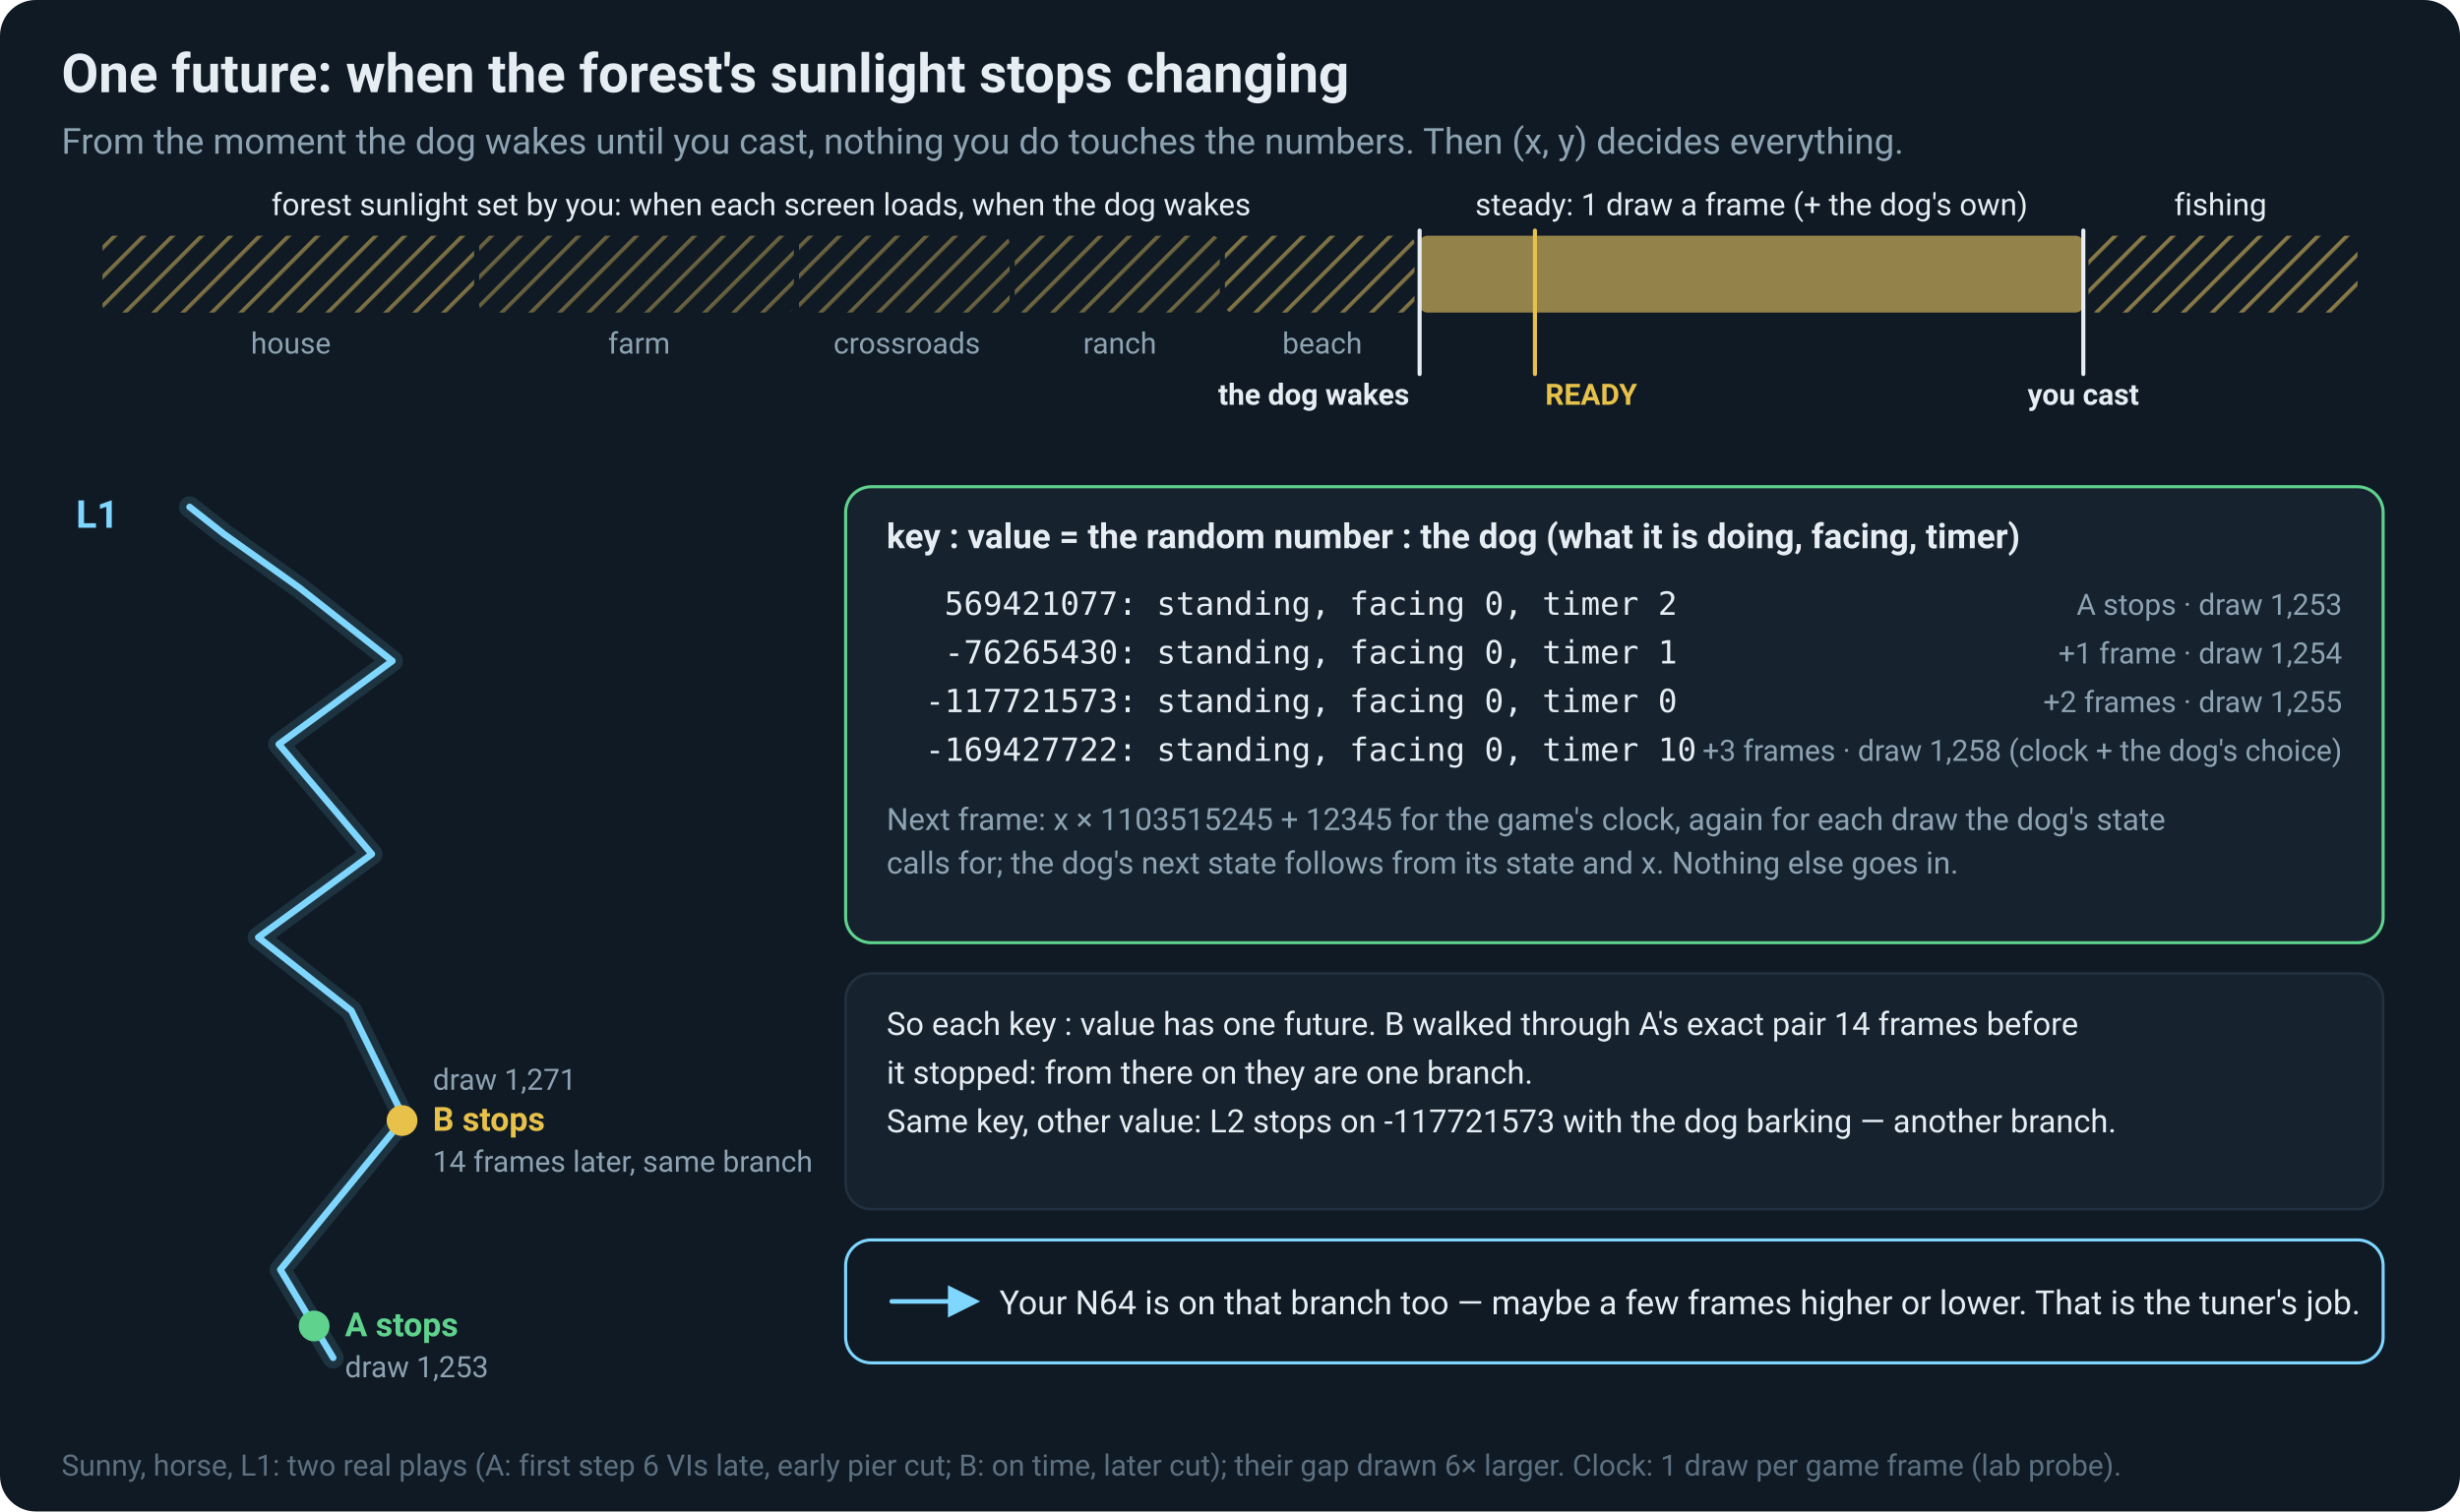
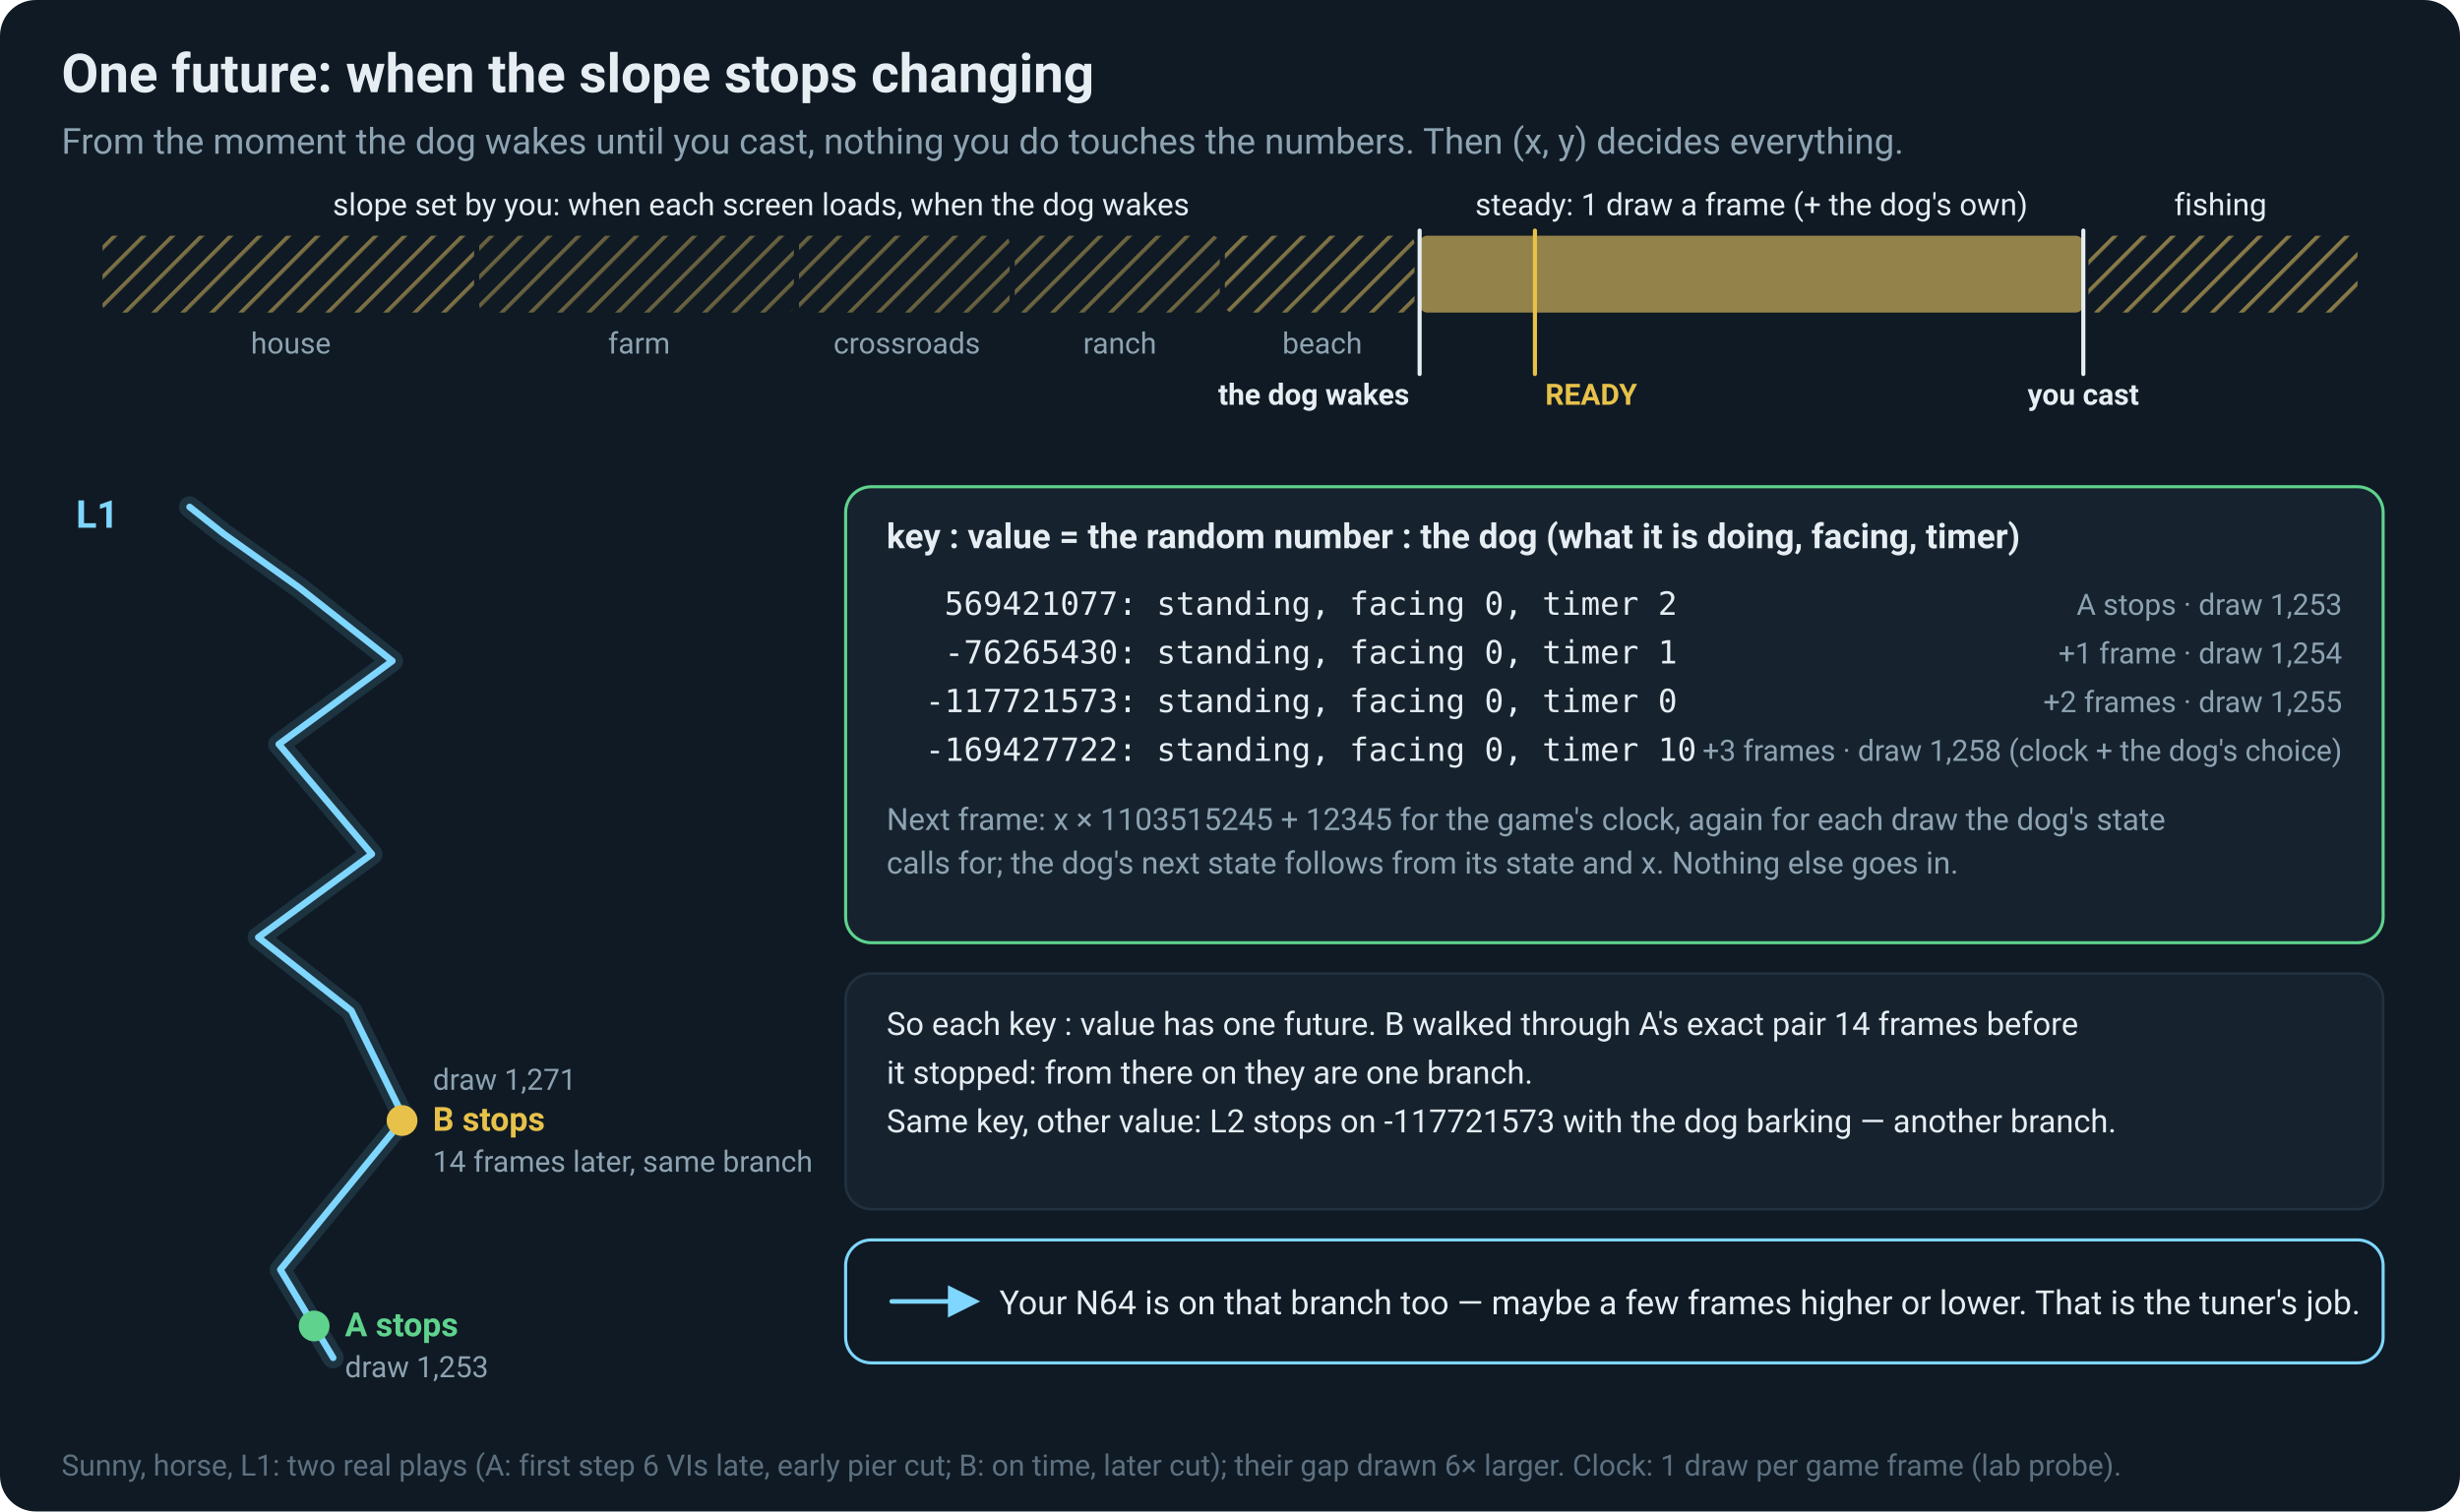
- <svg xmlns="http://www.w3.org/2000/svg" viewBox="0 0 960 590" width="960" height="590" role="img" aria-label="One future: when the forest's sunlight stops changing" font-family="system-ui,-apple-system,'Segoe UI',Roboto,Helvetica,Arial,sans-serif">
+ <svg xmlns="http://www.w3.org/2000/svg" viewBox="0 0 960 590" width="960" height="590" role="img" aria-label="One future: when the slope stops changing" font-family="system-ui,-apple-system,'Segoe UI',Roboto,Helvetica,Arial,sans-serif">
  <defs>
    <pattern id="hatchsun" width="8" height="8" patternUnits="userSpaceOnUse" patternTransform="rotate(45)">
      <line x1="0" y1="0" x2="0" y2="8" stroke="#ffd76a" stroke-width="3" opacity="0.55" />
    </pattern>
    <marker id="ar7fd6ff" viewBox="0 0 10 10" refX="8" refY="5" markerWidth="7" markerHeight="7" orient="auto-start-reverse">
      <path d="M0,0 L10,5 L0,10 Z" fill="#7fd6ff" />
    </marker>
  </defs>
  <rect x="0" y="0" width="960" height="590" rx="14" fill="#0f1a24" />
-   <text x="24" y="36" font-size="21" font-weight="700" fill="#e6edf3">One future: when the forest's sunlight stops changing</text>
+   <text x="24" y="36" font-size="21" font-weight="700" fill="#e6edf3">One future: when the slope stops changing</text>
  <text x="24" y="60" font-size="14" fill="#8ea3b2">From the moment the dog wakes until you cast, nothing you do touches the numbers. Then (x, y) decides everything.</text>
  <rect x="40.0" y="92.0" width="145.0" height="30.0" rx="3" fill="url(#hatchsun)" stroke="none" stroke-width="0" opacity="0.812" />
  <text x="113.5" y="138.0" font-size="11.5" fill="#8ea3b2" text-anchor="middle" font-weight="normal">house</text>
  <rect x="187.0" y="92.0" width="122.8" height="30.0" rx="3" fill="url(#hatchsun)" stroke="none" stroke-width="0" opacity="0.67" />
  <text x="249.4" y="138.0" font-size="11.5" fill="#8ea3b2" text-anchor="middle" font-weight="normal">farm</text>
  <rect x="311.8" y="92.0" width="82.2" height="30.0" rx="3" fill="url(#hatchsun)" stroke="none" stroke-width="0" opacity="0.67" />
  <text x="353.9" y="138.0" font-size="11.5" fill="#8ea3b2" text-anchor="middle" font-weight="normal">crossroads</text>
  <rect x="396.0" y="92.0" width="80.0" height="30.0" rx="3" fill="url(#hatchsun)" stroke="none" stroke-width="0" opacity="0.706" />
  <text x="437.0" y="138.0" font-size="11.5" fill="#8ea3b2" text-anchor="middle" font-weight="normal">ranch</text>
  <rect x="478.0" y="92.0" width="74.0" height="30.0" rx="3" fill="url(#hatchsun)" stroke="none" stroke-width="0" opacity="0.837" />
  <text x="516.0" y="138.0" font-size="11.5" fill="#8ea3b2" text-anchor="middle" font-weight="normal">beach</text>
  <rect x="554.0" y="92.0" width="259.0" height="30.0" rx="3" fill="#ffd76a" stroke="none" stroke-width="0" opacity="0.55" />
  <rect x="815.0" y="92.0" width="105.0" height="30.0" rx="3" fill="url(#hatchsun)" stroke="none" stroke-width="0" opacity="0.9" />
-   <text x="297.0" y="84.0" font-size="12" fill="#e6edf3" text-anchor="middle" font-weight="normal">forest sunlight set by you: when each screen loads, when the dog wakes</text>
+   <text x="297.0" y="84.0" font-size="12" fill="#e6edf3" text-anchor="middle" font-weight="normal">slope set by you: when each screen loads, when the dog wakes</text>
  <text x="683.5" y="84.0" font-size="12" fill="#e6edf3" text-anchor="middle" font-weight="normal">steady: 1 draw a frame (+ the dog's own)</text>
  <text x="866.5" y="84.0" font-size="12" fill="#e6edf3" text-anchor="middle" font-weight="normal">fishing</text>
  <line x1="554.0" y1="90.0" x2="554.0" y2="146.0" stroke="#e6edf3" stroke-width="1.6" stroke-linecap="round" />
  <text x="550.0" y="158.0" font-size="11.5" fill="#e6edf3" text-anchor="end" font-weight="bold">the dog wakes</text>
  <line x1="599.0" y1="90.0" x2="599.0" y2="146.0" stroke="#e7c14a" stroke-width="1.6" stroke-linecap="round" />
  <text x="603.0" y="158.0" font-size="11.5" fill="#e7c14a" text-anchor="start" font-weight="bold">READY</text>
  <line x1="813.0" y1="90.0" x2="813.0" y2="146.0" stroke="#e6edf3" stroke-width="1.6" stroke-linecap="round" />
  <text x="813.0" y="158.0" font-size="11.5" fill="#e6edf3" text-anchor="middle" font-weight="bold">you cast</text>
  <path d="M130.0,530.0 L109.4,495.6 L157.7,436.5 L137.1,394.5 L100.8,365.9 L145.1,333.4 L108.8,290.5 L153.1,258.0 L116.8,229.4 L87.3,208.4 L74.0,197.9" stroke="#7fd6ff" stroke-width="8.32" fill="none" stroke-linejoin="round" stroke-linecap="round" opacity="0.13" />
  <path d="M130.0,530.0 L109.4,495.6 L157.7,436.5 L137.1,394.5 L100.8,365.9 L145.1,333.4 L108.8,290.5 L153.1,258.0 L116.8,229.4 L87.3,208.4 L74.0,197.9" stroke="#7fd6ff" stroke-width="2.6" fill="none" stroke-linejoin="round" stroke-linecap="round" />
  <circle cx="122.6" cy="517.6" r="6.0" fill="#5fd38d" stroke="none" stroke-width="0" />
  <text x="134.6" y="521.6" font-size="13" fill="#5fd38d" text-anchor="start" font-weight="bold">A stops</text>
  <circle cx="156.9" cy="437.4" r="6.0" fill="#e7c14a" stroke="none" stroke-width="0" />
  <text x="168.9" y="441.4" font-size="13" fill="#e7c14a" text-anchor="start" font-weight="bold">B stops</text>
  <text x="38.0" y="206.0" font-size="15" fill="#7fd6ff" text-anchor="middle" font-weight="bold">L1</text>
  <text x="168.9" y="457.4" font-size="11.5" fill="#8ea3b2" text-anchor="start" font-weight="normal">14 frames later, same branch</text>
  <text x="134.6" y="537.6" font-size="11.5" fill="#8ea3b2" text-anchor="start" font-weight="normal">draw 1,253</text>
  <text x="168.9" y="425.4" font-size="11.5" fill="#8ea3b2" text-anchor="start" font-weight="normal">draw 1,271</text>
  <rect x="330.0" y="190.0" width="600.0" height="178.0" rx="10" fill="#16232f" stroke="#5fd38d" stroke-width="1.2" />
  <text x="346.0" y="214.0" font-size="13.5" fill="#e6edf3" text-anchor="start" font-weight="bold">key : value  =  the random number : the dog (what it is doing, facing, timer)</text>
  <text x="346.0" y="240.0" font-size="12.5" fill="#e6edf3" text-anchor="start" font-family="ui-monospace,SFMono-Regular,Menlo,Consolas,monospace" xml:space="preserve">   569421077: standing, facing 0, timer 2</text>
  <text x="914.0" y="240.0" font-size="11.5" fill="#8ea3b2" text-anchor="end" font-weight="normal">A stops · draw 1,253</text>
  <text x="346.0" y="259.0" font-size="12.5" fill="#e6edf3" text-anchor="start" font-family="ui-monospace,SFMono-Regular,Menlo,Consolas,monospace" xml:space="preserve">   -76265430: standing, facing 0, timer 1</text>
  <text x="914.0" y="259.0" font-size="11.5" fill="#8ea3b2" text-anchor="end" font-weight="normal">+1 frame · draw 1,254</text>
  <text x="346.0" y="278.0" font-size="12.5" fill="#e6edf3" text-anchor="start" font-family="ui-monospace,SFMono-Regular,Menlo,Consolas,monospace" xml:space="preserve">  -117721573: standing, facing 0, timer 0</text>
  <text x="914.0" y="278.0" font-size="11.5" fill="#8ea3b2" text-anchor="end" font-weight="normal">+2 frames · draw 1,255</text>
  <text x="346.0" y="297.0" font-size="12.5" fill="#e6edf3" text-anchor="start" font-family="ui-monospace,SFMono-Regular,Menlo,Consolas,monospace" xml:space="preserve">  -169427722: standing, facing 0, timer 10</text>
  <text x="914.0" y="297.0" font-size="11.5" fill="#8ea3b2" text-anchor="end" font-weight="normal">+3 frames · draw 1,258 (clock + the dog's choice)</text>
  <text x="346.0" y="324.0" font-size="12" fill="#8ea3b2" text-anchor="start" font-weight="normal">Next frame: x × 1103515245 + 12345 for the game's clock, again for each draw the dog's state</text>
  <text x="346.0" y="341.0" font-size="12" fill="#8ea3b2" text-anchor="start" font-weight="normal">calls for; the dog's next state follows from its state and x. Nothing else goes in.</text>
  <rect x="330.0" y="380.0" width="600.0" height="92.0" rx="10" fill="#16232f" stroke="#22313f" stroke-width="1" />
  <text x="346.0" y="404.0" font-size="12.5" fill="#e6edf3" text-anchor="start" font-weight="normal">So each key : value has one future. B walked through A's exact pair 14 frames before</text>
  <text x="346.0" y="423.0" font-size="12.5" fill="#e6edf3" text-anchor="start" font-weight="normal">it stopped: from there on they are one branch.</text>
  <text x="346.0" y="442.0" font-size="12.5" fill="#e6edf3" text-anchor="start" font-weight="normal">Same key, other value: L2 stops on -117721573 with the dog barking — another branch.</text>
  <rect x="330.0" y="484.0" width="600.0" height="48.0" rx="10" fill="#0f1a24" stroke="#7fd6ff" stroke-width="1.2" />
  <line x1="348.0" y1="508.0" x2="380.0" y2="508.0" stroke="#7fd6ff" stroke-width="1.8" stroke-linecap="round" marker-end="url(#ar7fd6ff)" />
  <text x="390.0" y="513.0" font-size="13" fill="#e6edf3" text-anchor="start" font-weight="normal">Your N64 is on that branch too — maybe a few frames higher or lower. That is the tuner's job.</text>
  <text x="24" y="576" font-size="11.5" fill="#5d7080">Sunny, horse, L1: two real plays (A: first step 6 VIs late, early pier cut; B: on time, later cut); their gap drawn 6× larger. Clock: 1 draw per game frame (lab probe).</text>
</svg>
